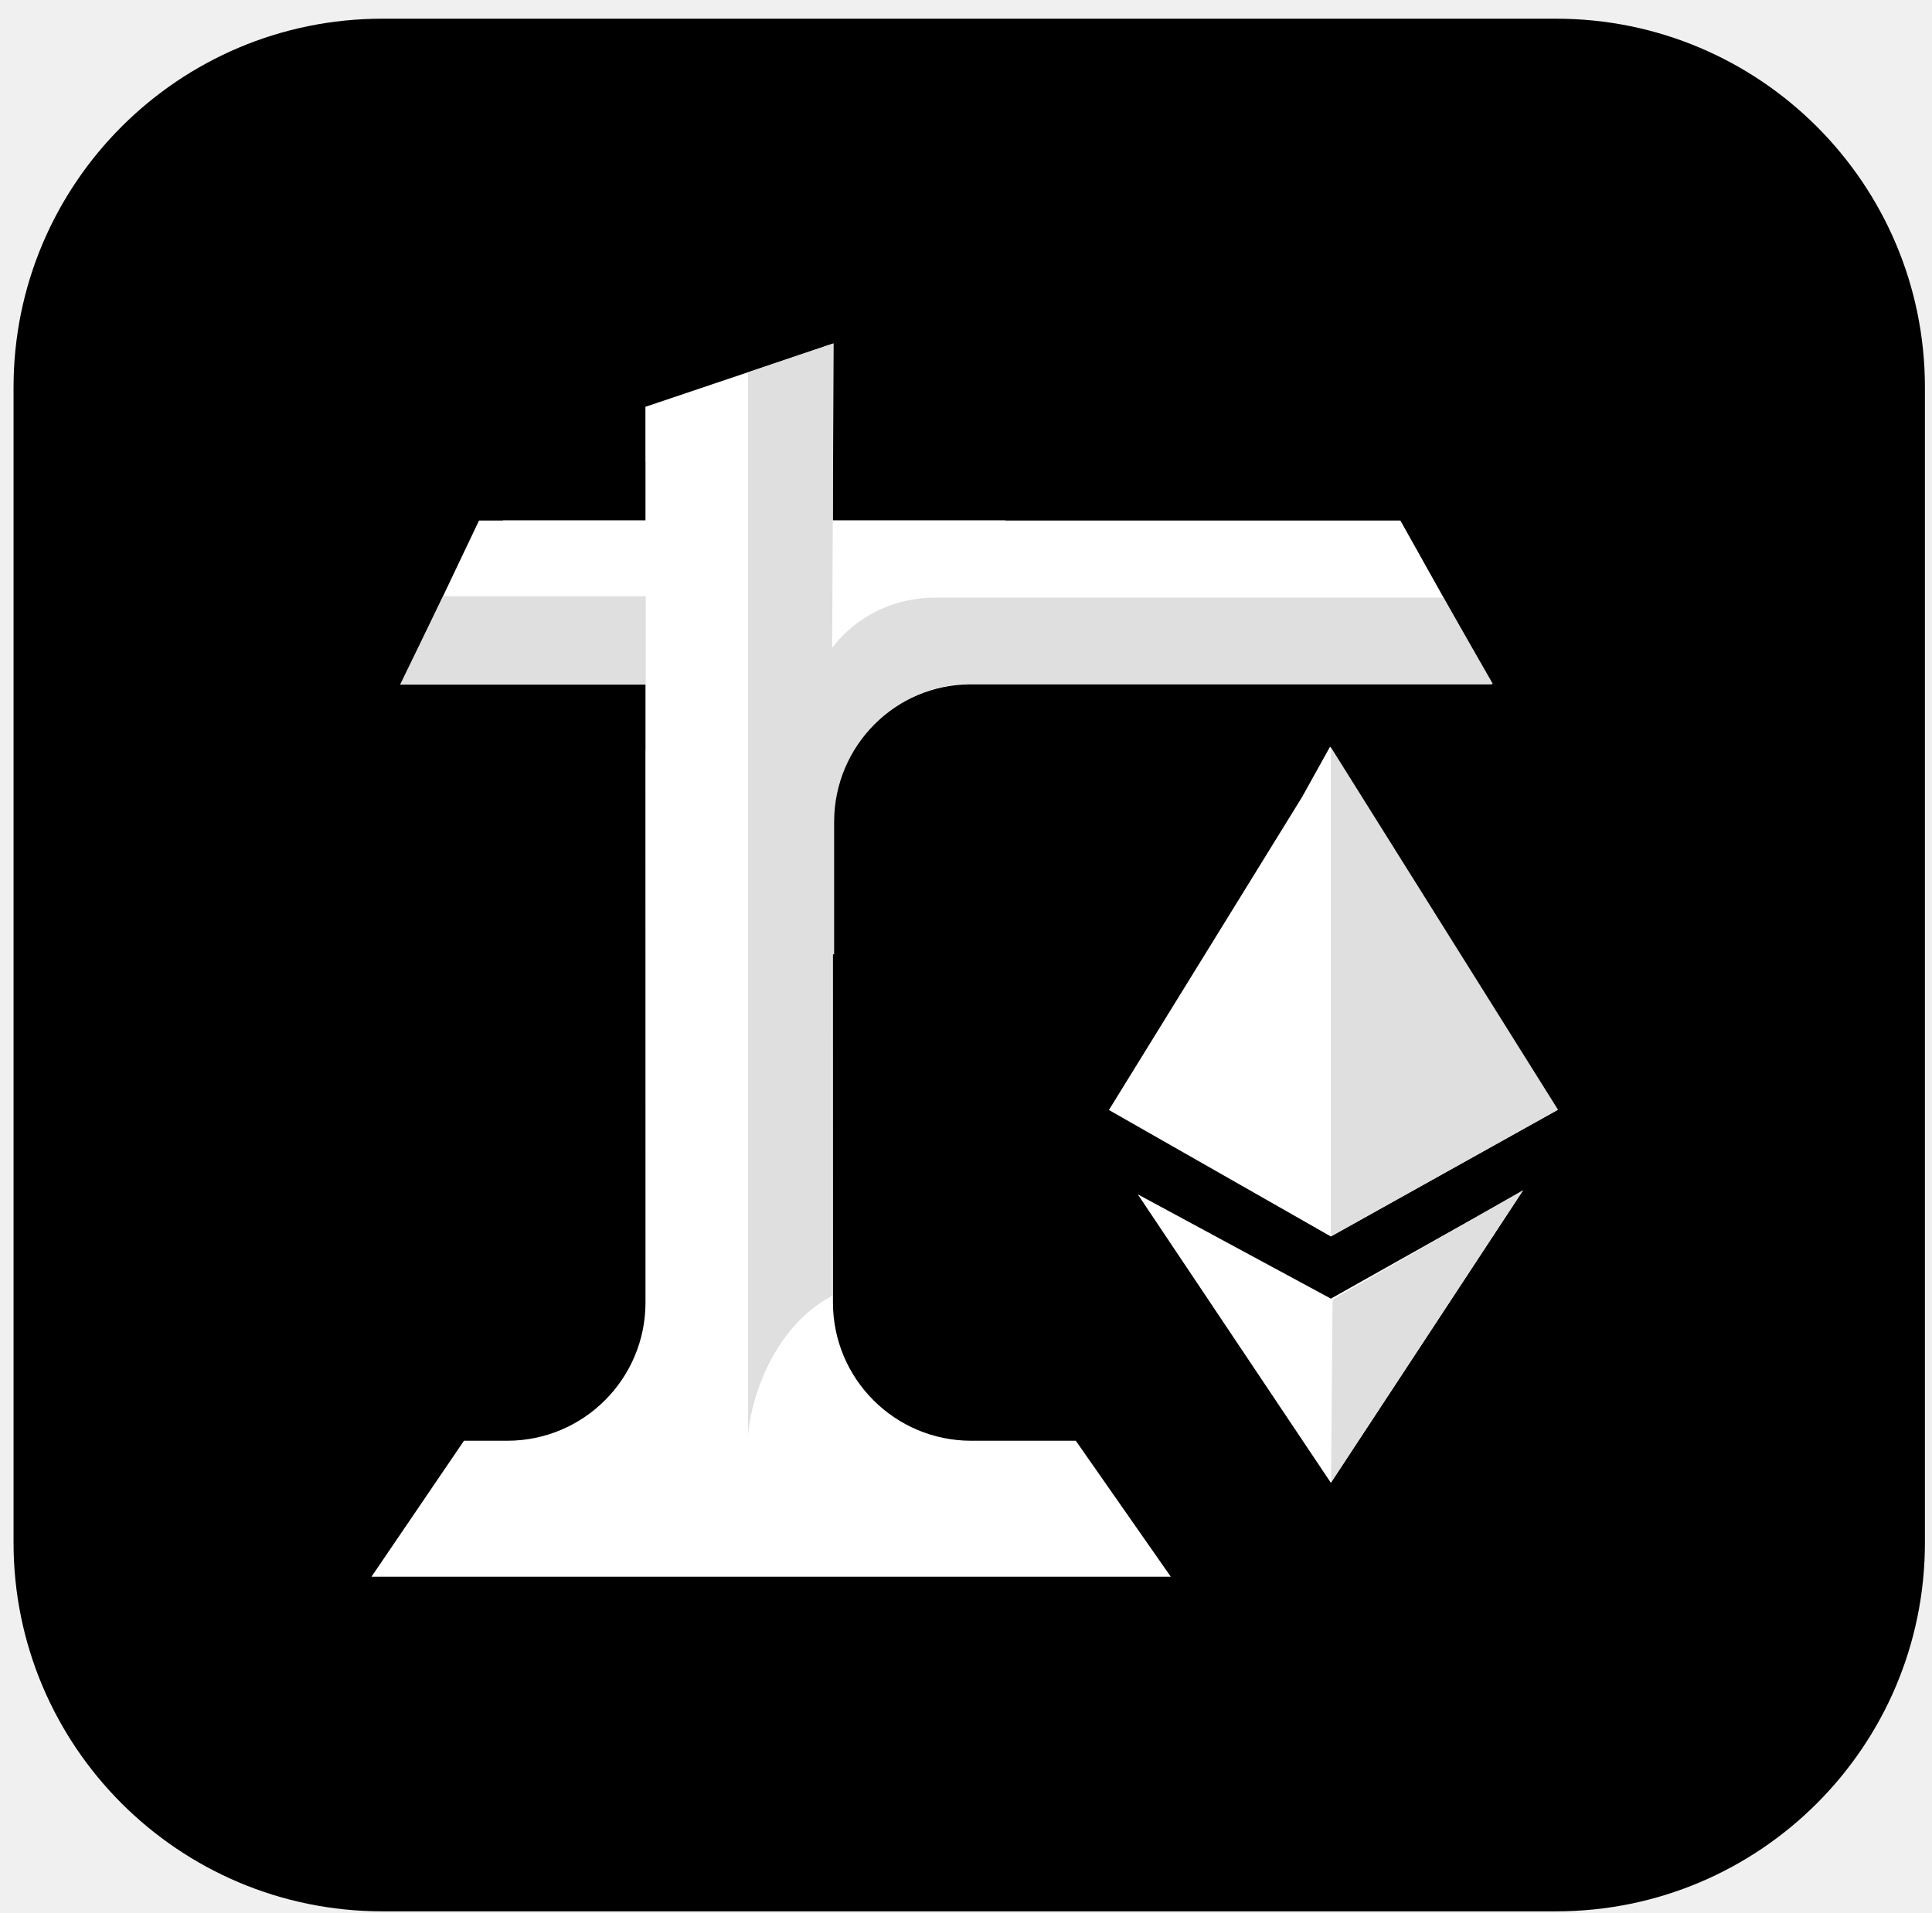
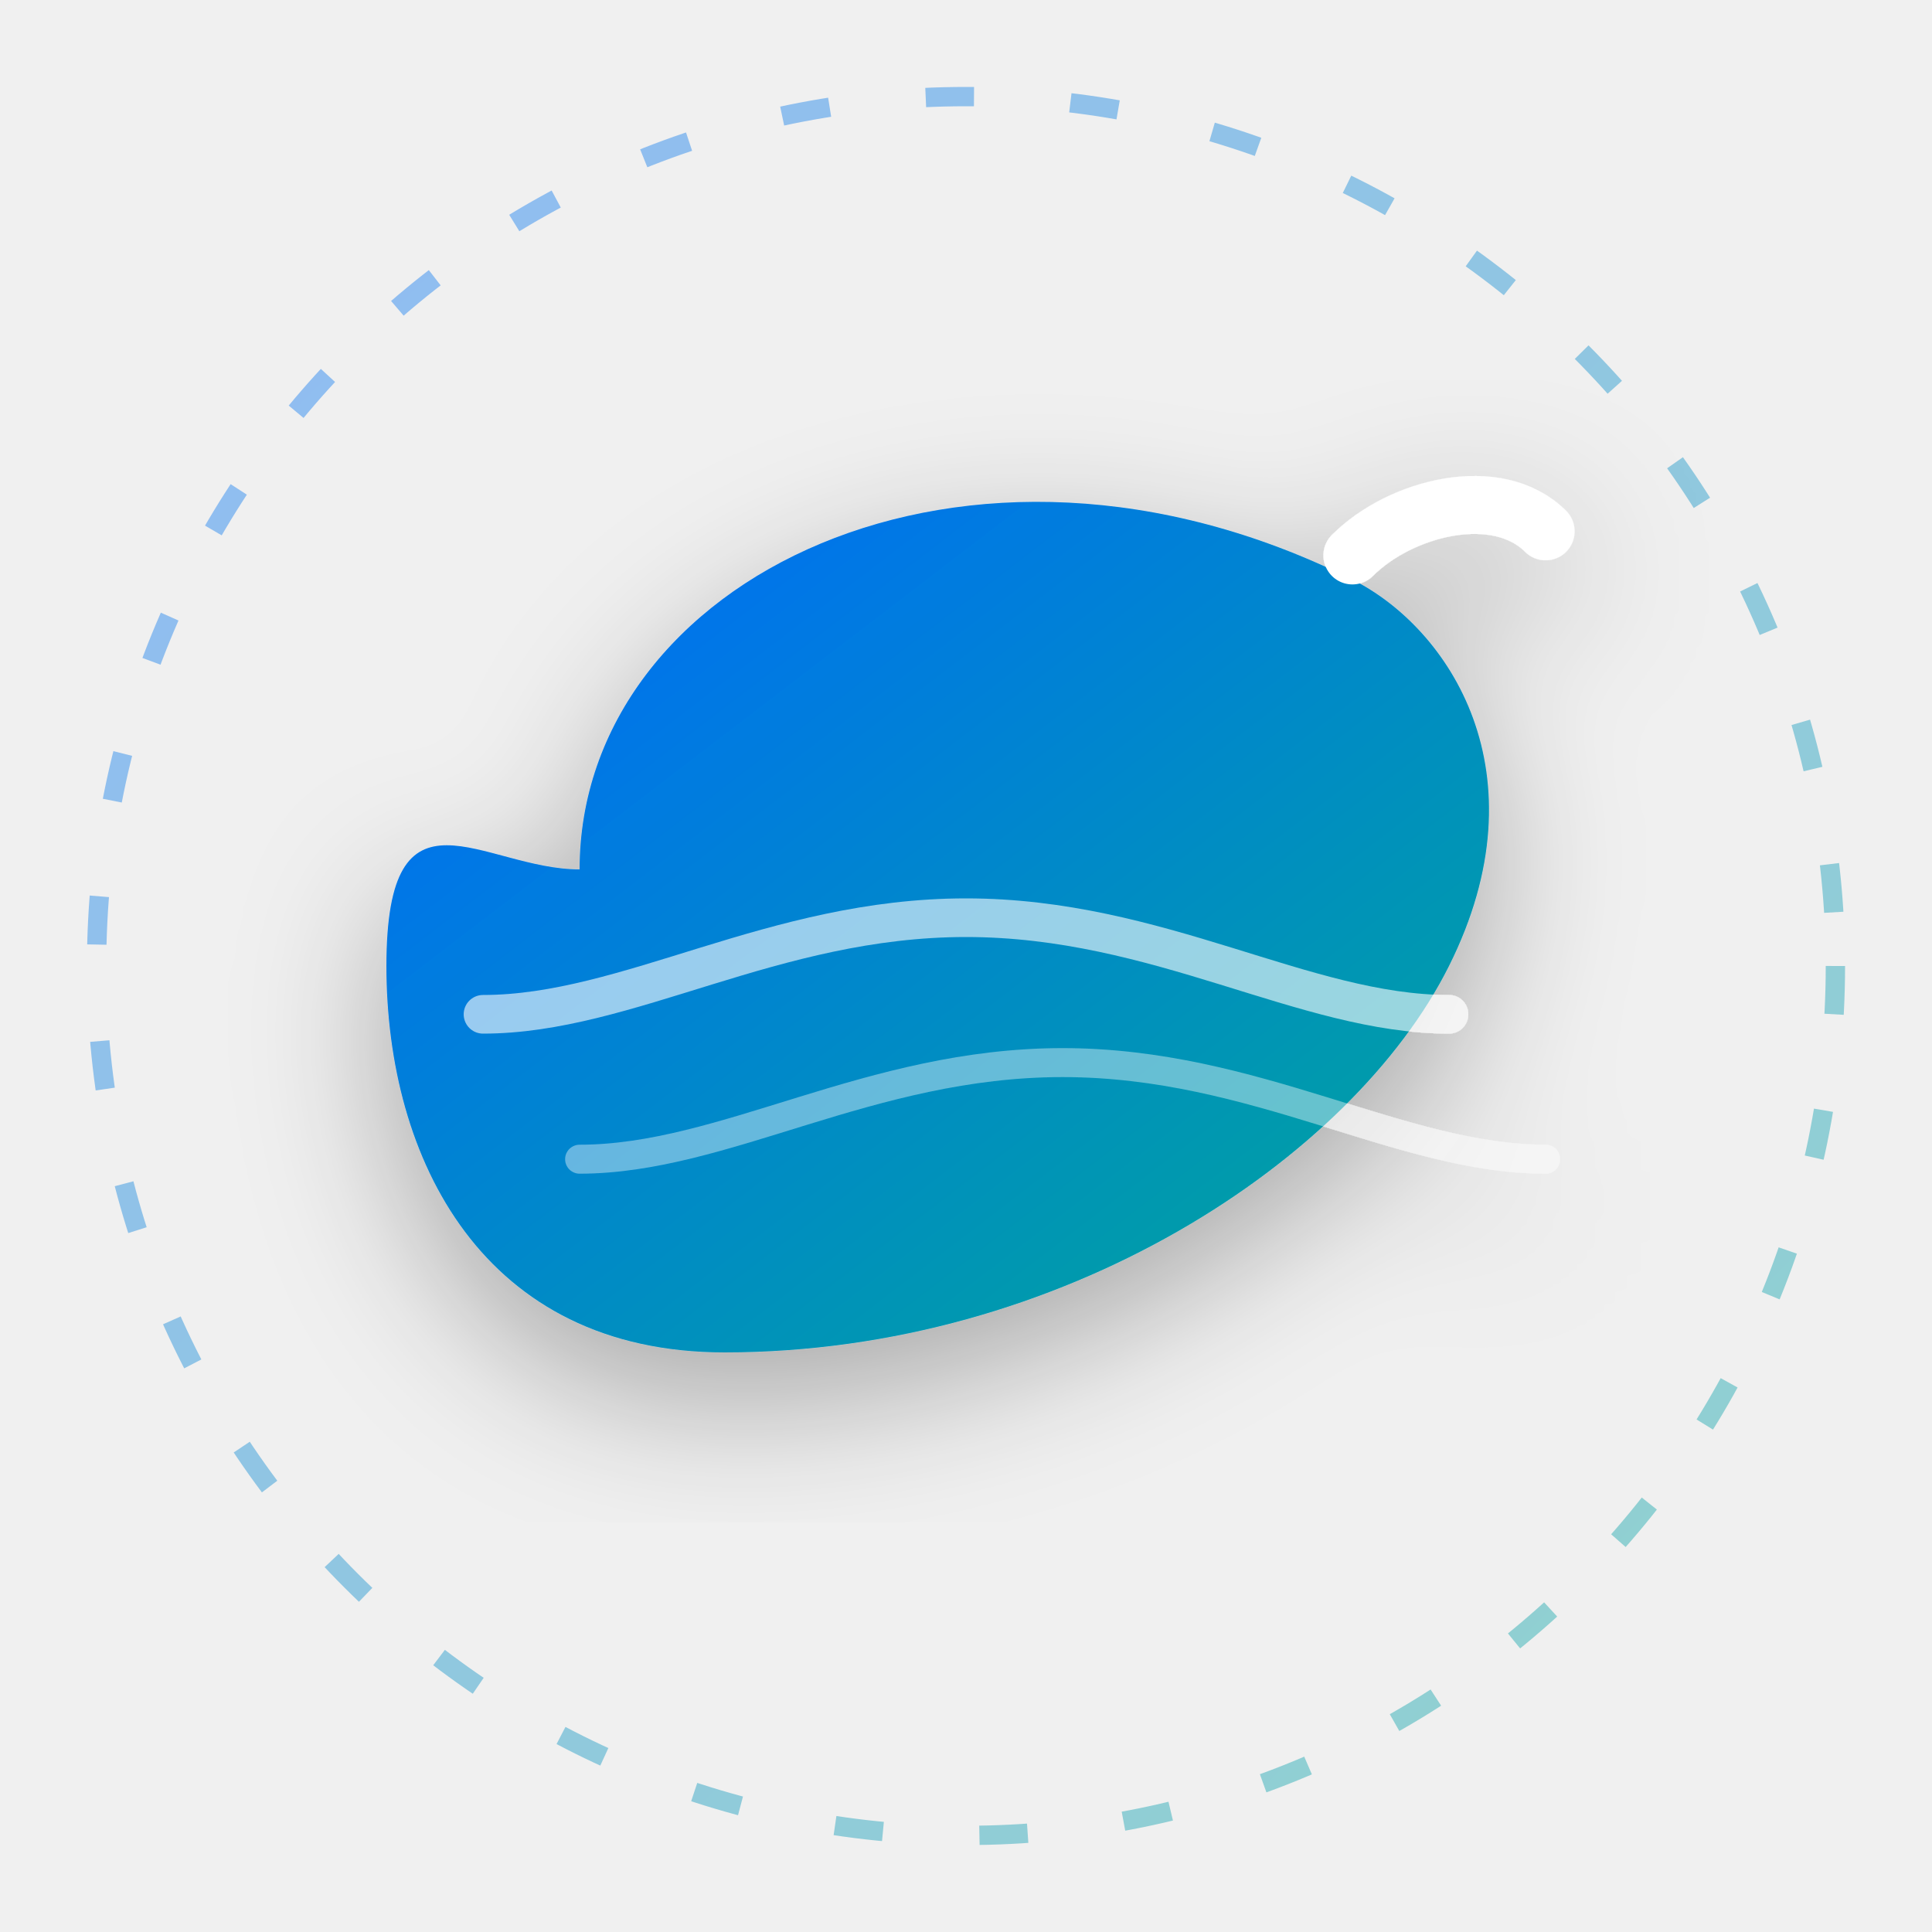
- <svg xmlns="http://www.w3.org/2000/svg" width="103" height="102" viewBox="0 0 103 102" fill="none">
-   <rect x="0.722" y="0.997" width="101.901" height="100.925" rx="19.661" fill="black" />
-   <path d="M69.415 42.505L70.912 39.812L72.544 42.505L83.024 59.191L70.953 65.936L59.119 59.191L69.415 42.505Z" fill="white" />
-   <path d="M70.953 69.25L60.658 63.688L70.953 79.072L81.184 63.498L70.953 69.25Z" fill="white" />
-   <path d="M70.953 65.926V41.853V39.85L83.063 59.178L70.953 65.926Z" fill="#DFDFDF" />
-   <path d="M70.962 79.05L71.041 69.297L81.206 63.463L70.962 79.05Z" fill="#DFDFDF" />
-   <path d="M34.409 21.693V24.613H34.413L34.412 27.747H26.809L26.809 27.757H25.538L21.384 36.491H34.413V39.972H34.409L34.413 69.455C34.413 73.527 31.113 76.828 27.041 76.828H24.735L19.806 84.077H62.417L57.354 76.828H51.779C47.708 76.828 44.407 73.527 44.407 69.455L44.402 43.665C44.507 39.708 47.73 36.527 51.705 36.491H79.548L74.658 27.757H53.602L53.602 27.747L44.399 27.747L44.399 24.613H44.402V18.325L34.409 21.693Z" fill="white" />
-   <path d="M39.882 19.852V76.55C39.973 74.964 41.047 70.855 44.365 69.103V50.867L44.47 50.9V43.831C44.47 39.759 47.771 36.458 51.843 36.458H79.581L76.951 31.866H49.908C46.129 31.866 44.365 34.556 44.365 34.556L44.444 18.307L39.882 19.852Z" fill="#DFDFDF" />
-   <path d="M23.622 31.793L21.329 36.508H34.425V31.793H23.622Z" fill="#DFDFDF" />
+ <svg xmlns="http://www.w3.org/2000/svg" width="400" height="400" viewBox="0 0 400 400" fill="none">
+   <defs>
+     <linearGradient id="banana-grad" x1="0%" y1="0%" x2="100%" y2="100%">
+       <stop offset="0%" stop-color="#0068ff" />
+       <stop offset="100%" stop-color="#00a896" />
+     </linearGradient>
+     <filter id="shadow" x="-20%" y="-20%" width="140%" height="140%">
+       <feGaussianBlur in="SourceAlpha" stdDeviation="15" />
+       <feOffset dx="0" dy="10" result="offsetblur" />
+       <feComponentTransfer>
+         <feFuncA type="linear" slope="0.3" />
+       </feComponentTransfer>
+       <feMerge>
+         <feMergeNode />
+         <feMergeNode in="SourceGraphic" />
+       </feMerge>
+     </filter>
+   </defs>
+   <circle cx="200" cy="200" r="180" stroke="url(#banana-grad)" stroke-width="4" stroke-dasharray="10 20" opacity="0.4" />
+   <g filter="url(#shadow)">
+     <path d="M120 180C120 120 200 80 280 120C300 130 320 160 300 200C280 240 220 280 150 280C100 280 80 240 80 200C80 160 100 180 120 180Z" fill="url(#banana-grad)" />
+     <path d="M100 210C130 210 160 190 200 190C240 190 270 210 300 210" stroke="white" stroke-width="8" stroke-linecap="round" opacity="0.6" />
+     <path d="M120 240C150 240 180 220 220 220C260 220 290 240 320 240" stroke="white" stroke-width="6" stroke-linecap="round" opacity="0.4" />
+     <path d="M280 115C290 105 310 100 320 110" stroke="white" stroke-width="12" stroke-linecap="round" />
+   </g>
</svg>
